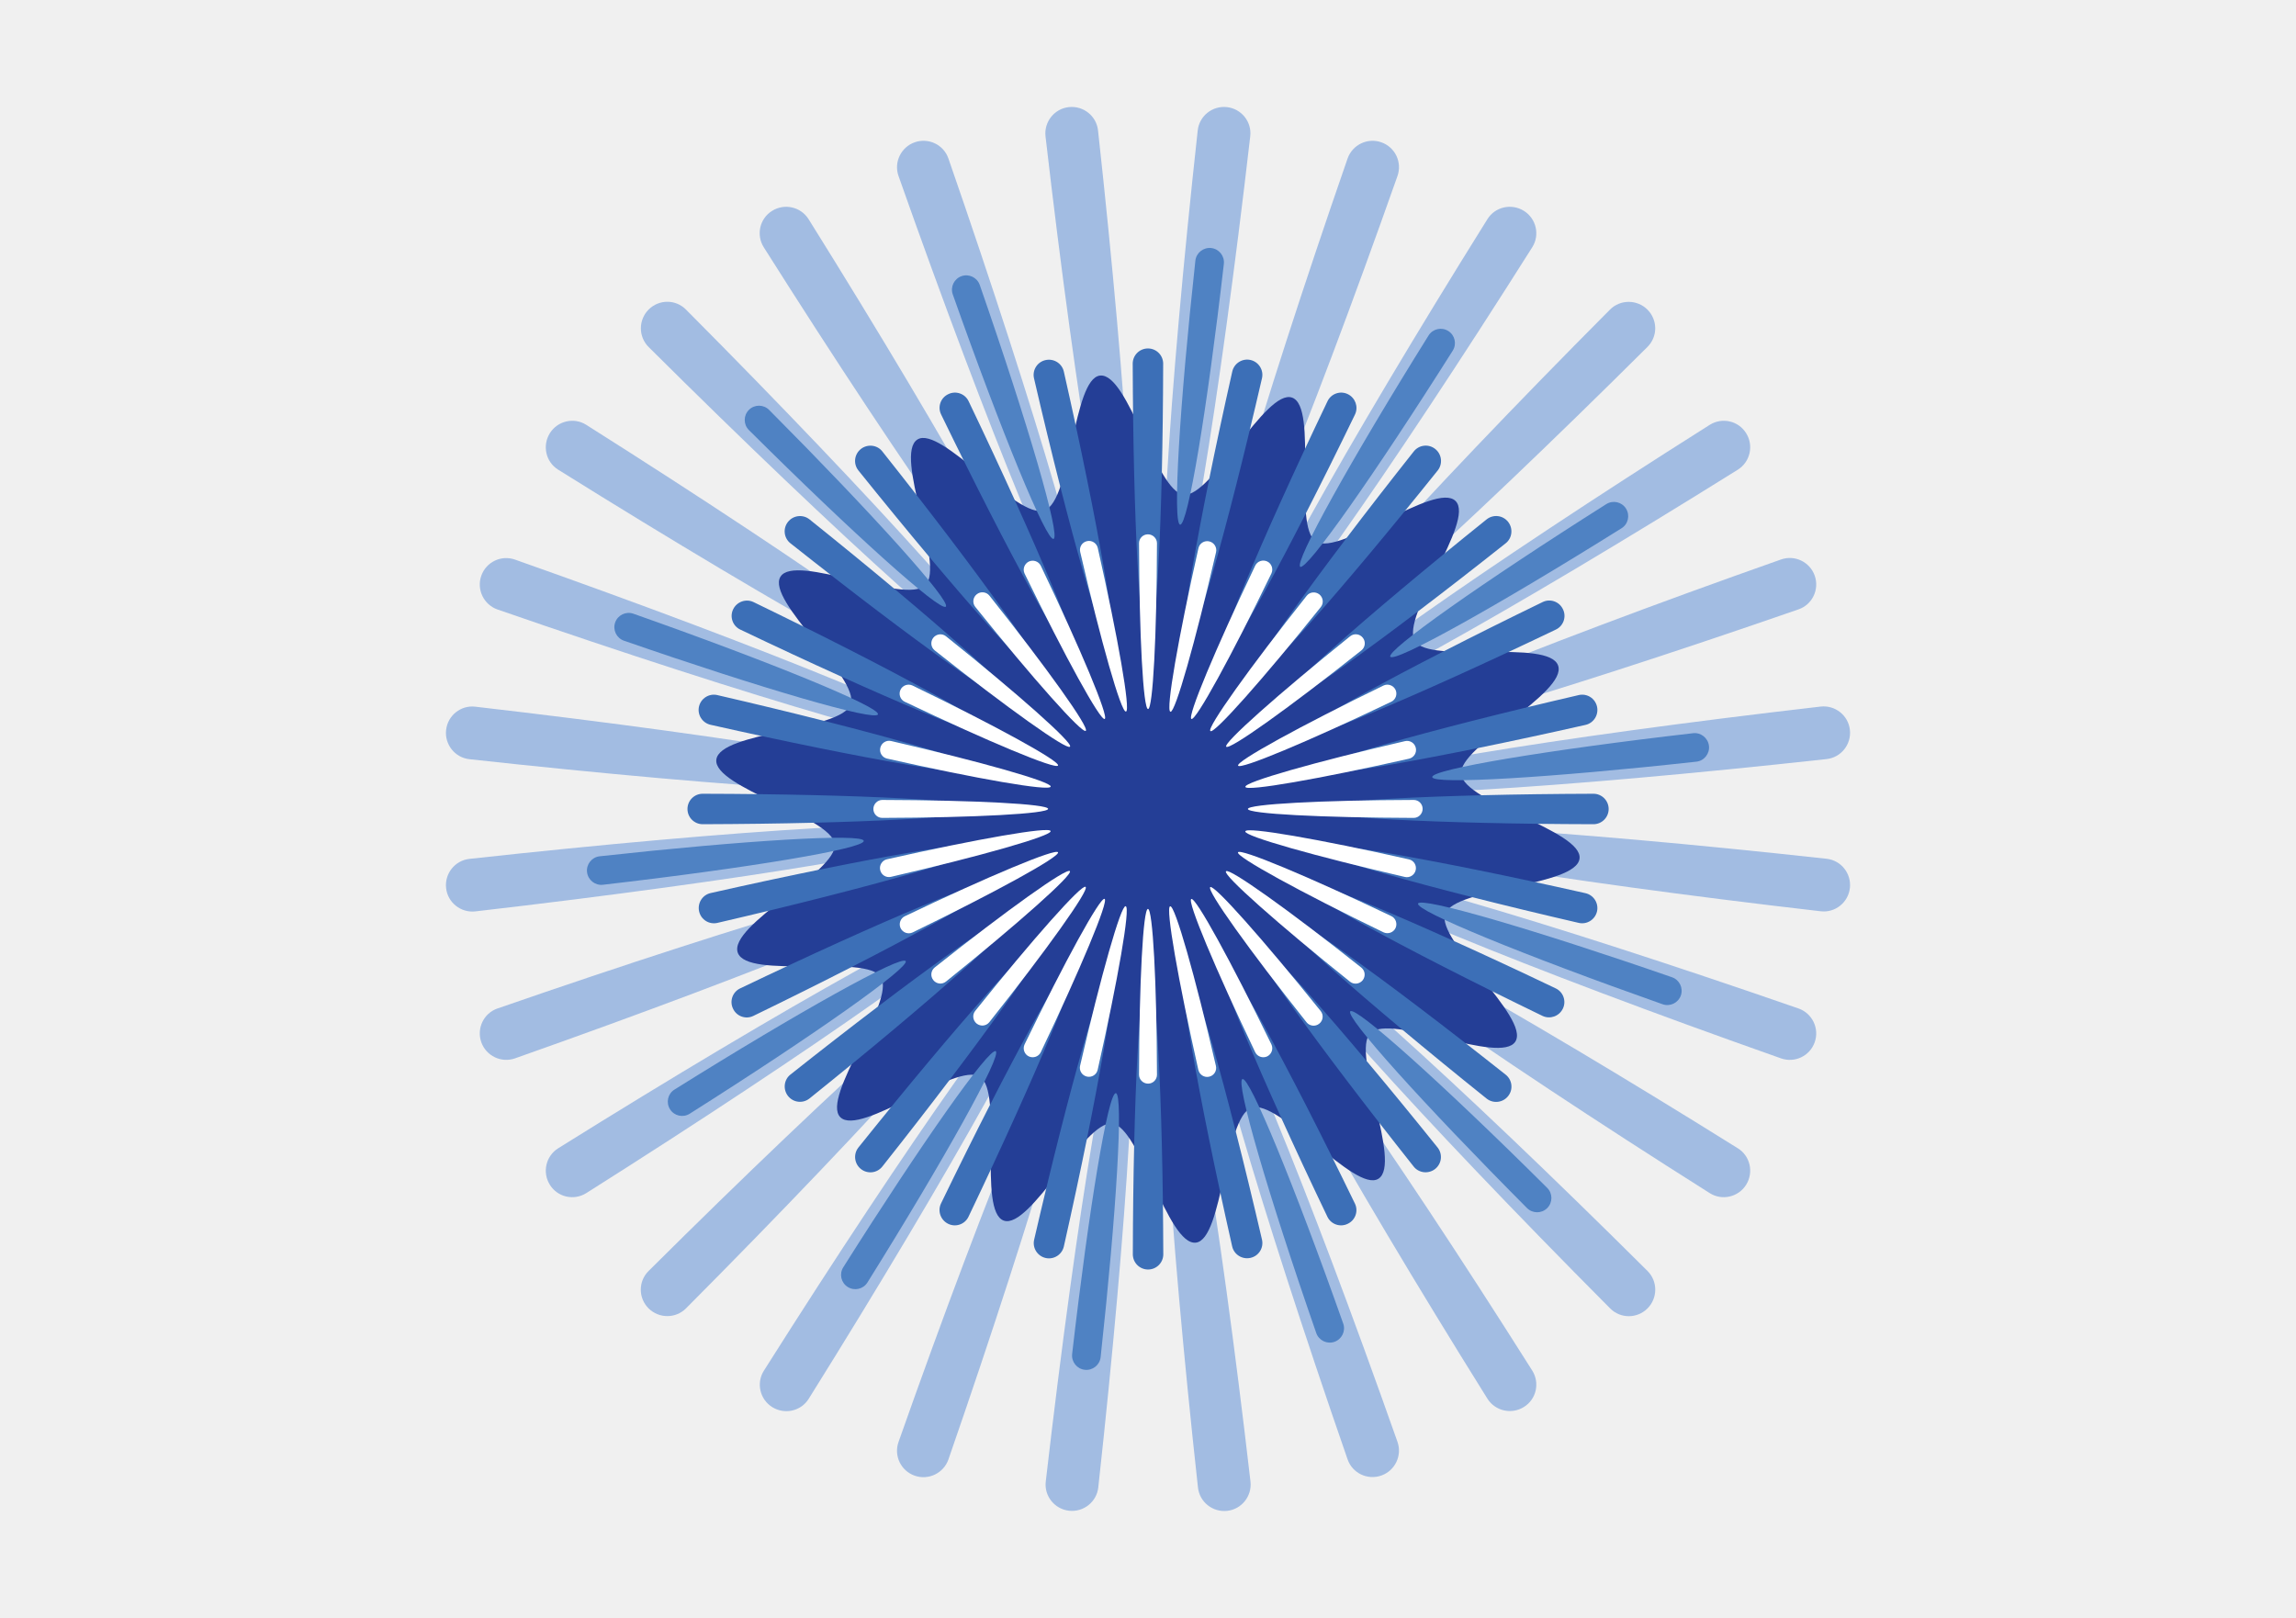
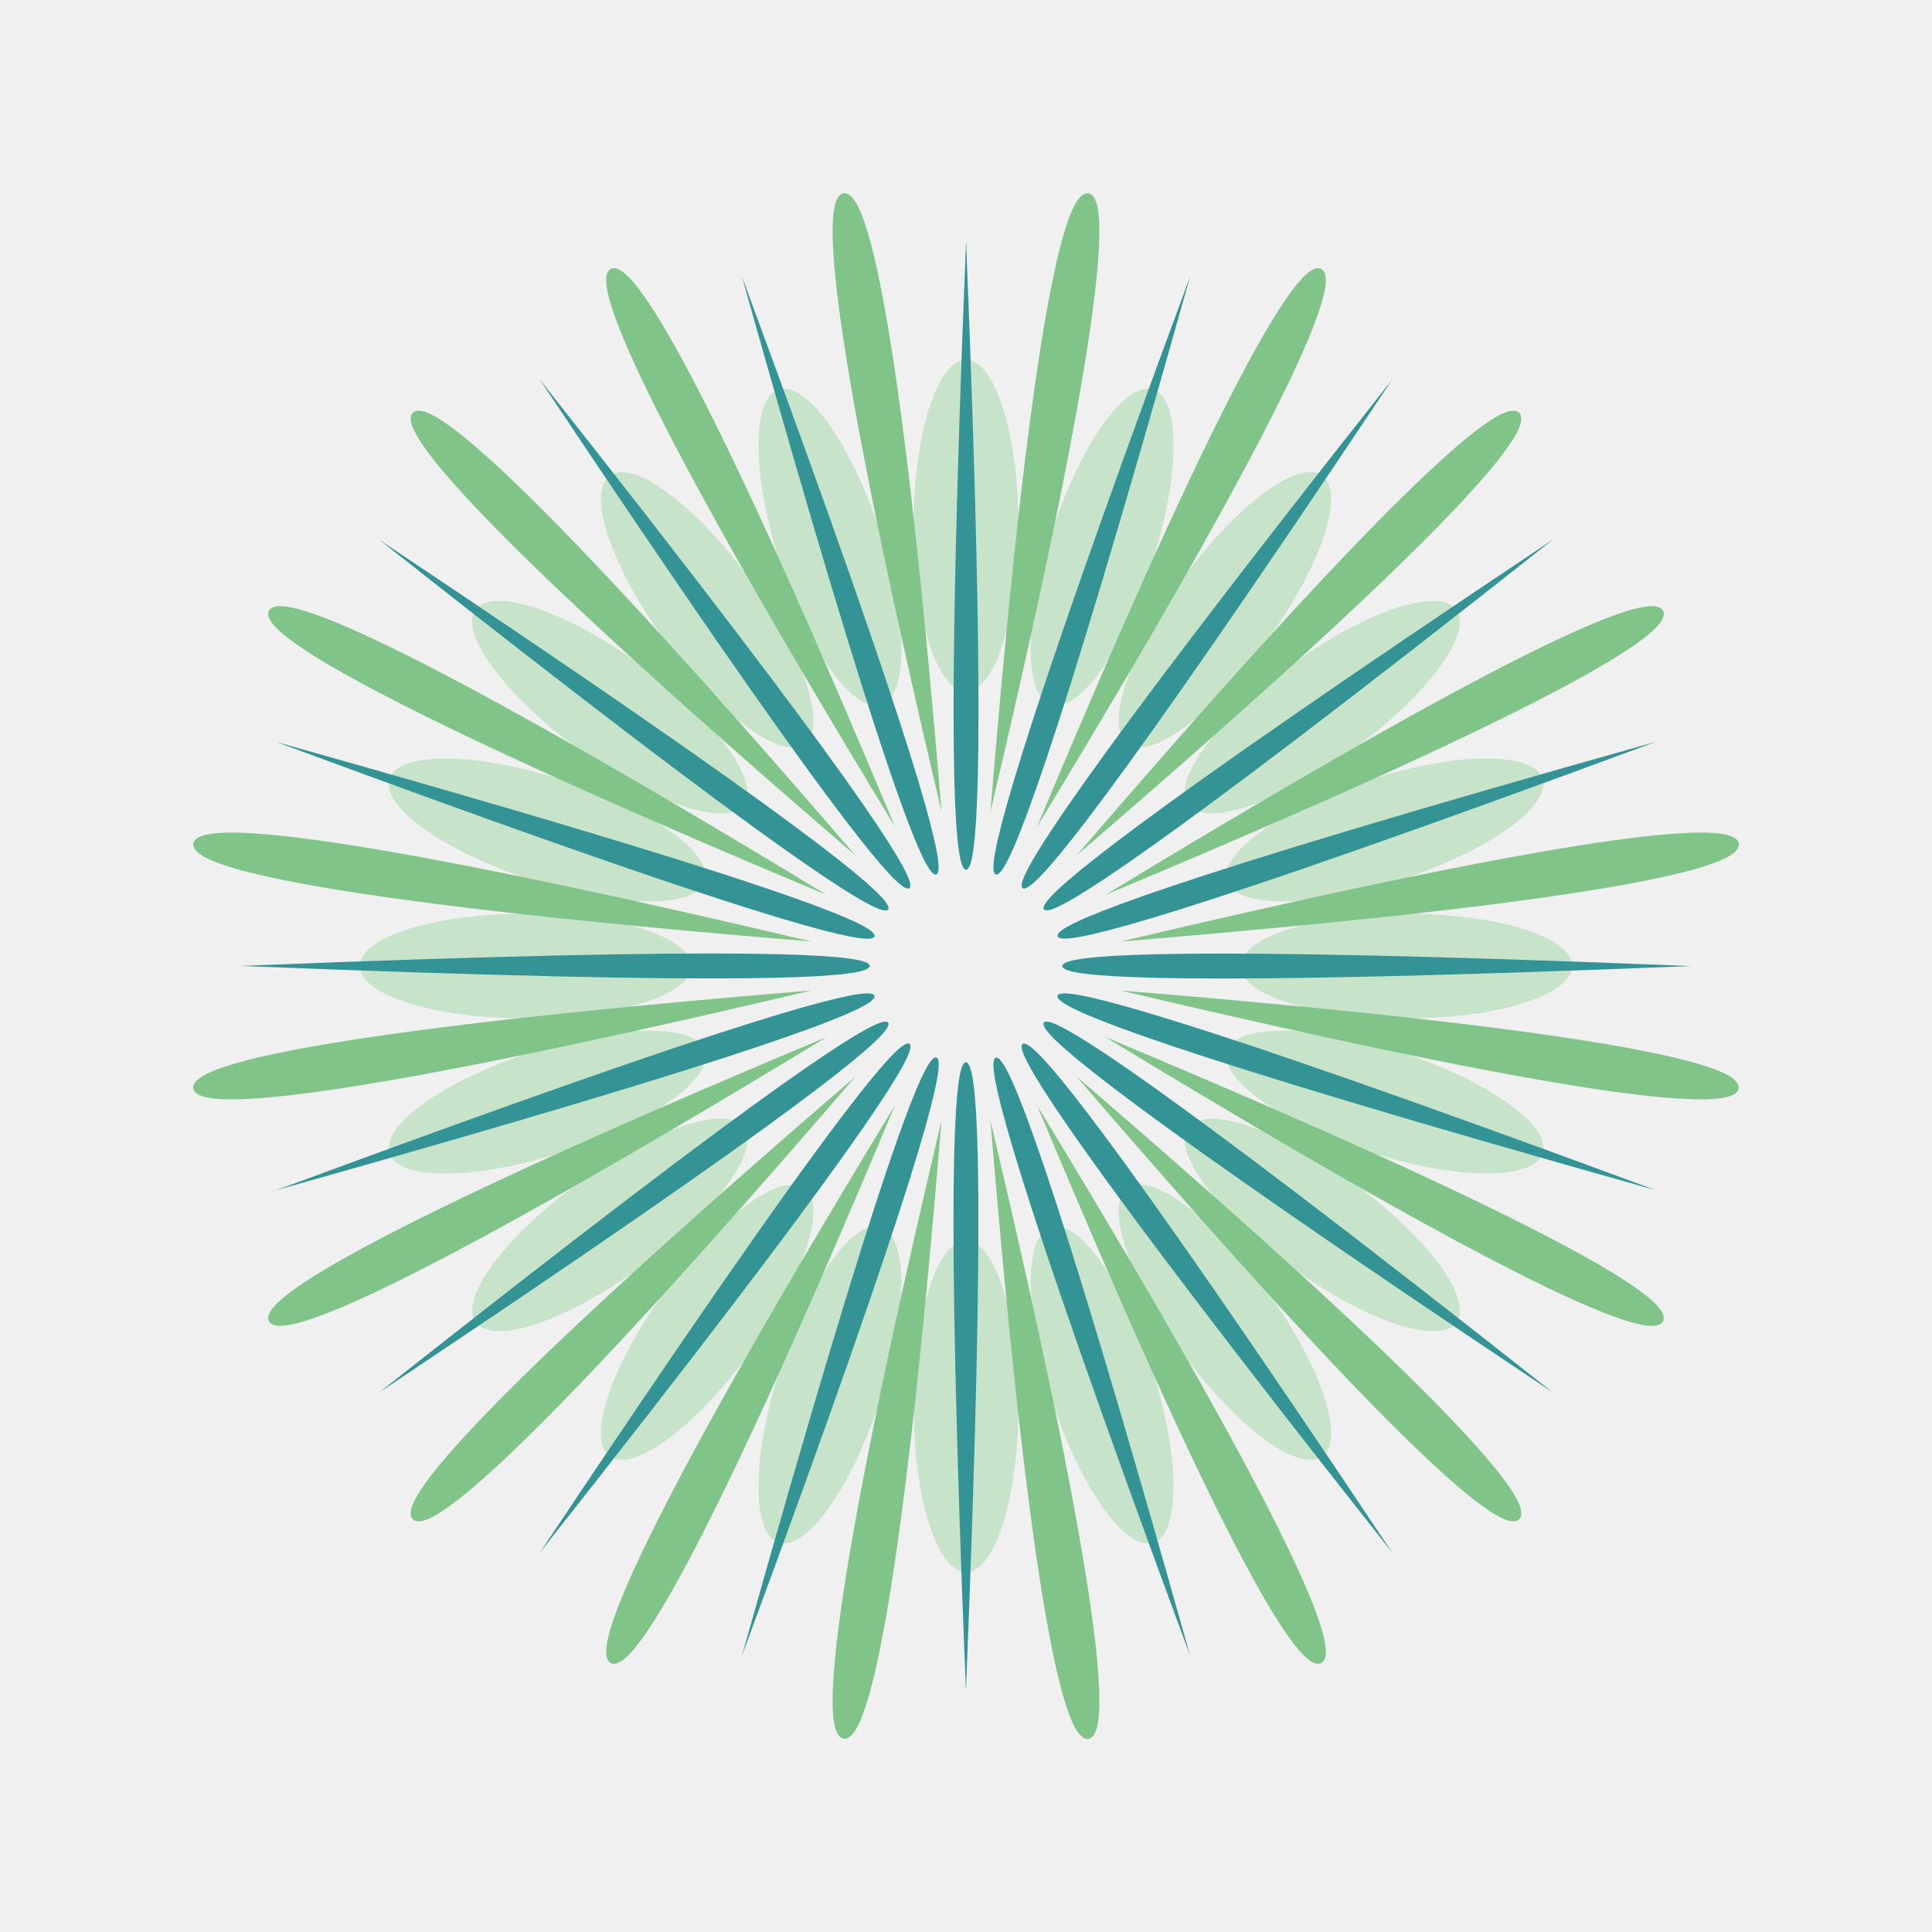
- <svg xmlns="http://www.w3.org/2000/svg" id="_图层_1" data-name="图层_1" viewBox="0 0 185.39 130.66">
+ <svg xmlns="http://www.w3.org/2000/svg" id="_图层_1" data-name="图层_1" viewBox="0 0 141.73 141.73">
  <defs>
    <style>
      .cls-1 {
-         fill: #a2bce2;
+         fill: #c7e3c9;
      }

      .cls-2 {
-         fill: #fff;
+         fill: #349394;
      }

      .cls-3 {
-         fill: #3c6fb7;
-       }
- 
-       .cls-4 {
-         fill: #4f82c3;
-       }
- 
-       .cls-5 {
-         fill: #243e96;
+         fill: #80c489;
      }
    </style>
  </defs>
  <g>
-     <path class="cls-1" d="M103.63,76.26c.81-.81,13.83,10.89,29.4,26.38.83.83.83,2.18,0,3.02h0c-.84.84-2.19.84-3.02,0-15.5-15.58-27.19-28.6-26.38-29.41Z" />
-     <path class="cls-1" d="M100.92,78.41c.97-.61,11.06,13.69,22.8,32.27.63,1,.33,2.32-.67,2.94h0c-1,.63-2.32.33-2.95-.67-11.64-18.64-20.15-33.93-19.18-34.54Z" />
-     <path class="cls-1" d="M97.8,79.91c1.08-.38,7.73,15.81,15.04,36.53.39,1.11-.2,2.33-1.31,2.72h0c-1.12.39-2.34-.2-2.72-1.31-7.2-20.76-12.09-37.56-11.01-37.94Z" />
-     <path class="cls-1" d="M94.43,80.69c1.14-.13,4.02,17.13,6.54,38.96.13,1.17-.71,2.23-1.88,2.36h0c-1.17.13-2.23-.71-2.36-1.88-2.4-21.84-3.43-39.31-2.29-39.44Z" />
-     <path class="cls-1" d="M90.97,80.68c1.14.13.11,17.6-2.29,39.44-.13,1.17-1.19,2.01-2.36,1.88h0c-1.17-.13-2.02-1.19-1.88-2.36,2.52-21.83,5.4-39.09,6.54-38.96Z" />
-     <path class="cls-1" d="M87.59,79.92c1.08.38-3.81,17.18-11.01,37.94-.39,1.11-1.61,1.7-2.72,1.31h0c-1.12-.39-1.7-1.61-1.31-2.72,7.31-20.72,13.97-36.91,15.05-36.53Z" />
-     <path class="cls-1" d="M84.48,78.42c.97.61-7.54,15.9-19.18,34.54-.62,1-1.94,1.3-2.95.67h0c-1-.63-1.3-1.95-.67-2.94,11.74-18.58,21.83-32.87,22.8-32.26Z" />
-     <path class="cls-1" d="M81.77,76.26c.81.81-10.89,13.83-26.38,29.4-.83.83-2.18.83-3.02,0h0c-.84-.84-.84-2.19,0-3.02,15.58-15.5,28.6-27.19,29.41-26.38Z" />
-     <path class="cls-1" d="M79.61,73.55c.61.97-13.69,11.06-32.27,22.8-1,.63-2.32.33-2.94-.67h0c-.63-1-.33-2.32.67-2.95,18.64-11.64,33.93-20.15,34.54-19.18Z" />
-     <path class="cls-1" d="M78.11,70.43c.38,1.08-15.81,7.73-36.53,15.04-1.11.39-2.33-.2-2.72-1.31h0c-.39-1.12.2-2.34,1.31-2.72,20.76-7.2,37.56-12.09,37.94-11.01Z" />
-     <path class="cls-1" d="M77.34,67.06c.13,1.14-17.13,4.02-38.96,6.54-1.17.13-2.23-.71-2.36-1.88h0c-.13-1.17.71-2.23,1.88-2.36,21.84-2.4,39.31-3.43,39.44-2.29Z" />
-     <path class="cls-1" d="M77.34,63.6c-.13,1.14-17.6.11-39.44-2.29-1.17-.13-2.01-1.19-1.88-2.36h0c.13-1.17,1.19-2.02,2.36-1.88,21.83,2.52,39.09,5.4,38.96,6.54Z" />
-     <path class="cls-1" d="M78.11,60.23c-.38,1.08-17.18-3.81-37.94-11.01-1.11-.39-1.7-1.61-1.31-2.72h0c.39-1.12,1.61-1.7,2.72-1.31,20.72,7.31,36.91,13.97,36.53,15.05Z" />
-     <path class="cls-1" d="M79.61,57.11c-.61.97-15.9-7.54-34.54-19.18-1-.62-1.3-1.94-.67-2.95h0c.63-1,1.95-1.3,2.94-.67,18.58,11.74,32.87,21.83,32.26,22.8Z" />
-     <path class="cls-1" d="M81.77,54.4c-.81.81-13.83-10.89-29.4-26.38-.83-.83-.83-2.18,0-3.02h0c.84-.84,2.19-.84,3.02,0,15.5,15.58,27.19,28.6,26.38,29.41Z" />
-     <path class="cls-1" d="M84.47,52.24c-.97.61-11.06-13.69-22.8-32.27-.63-1-.33-2.32.67-2.94h0c1-.63,2.32-.33,2.95.67,11.64,18.64,20.15,33.93,19.18,34.54Z" />
-     <path class="cls-1" d="M87.59,50.74c-1.08.38-7.73-15.81-15.04-36.53-.39-1.11.2-2.33,1.31-2.72h0c1.12-.39,2.34.2,2.72,1.31,7.2,20.76,12.09,37.56,11.01,37.94Z" />
-     <path class="cls-1" d="M90.96,49.97c-1.14.13-4.02-17.13-6.54-38.96-.13-1.17.71-2.23,1.88-2.36h0c1.17-.13,2.23.71,2.36,1.88,2.4,21.84,3.43,39.31,2.29,39.44Z" />
-     <path class="cls-1" d="M94.42,49.97c-1.14-.13-.11-17.6,2.29-39.44.13-1.17,1.19-2.01,2.36-1.88h0c1.17.13,2.02,1.19,1.88,2.36-2.52,21.83-5.4,39.09-6.54,38.96Z" />
-     <path class="cls-1" d="M97.8,50.74c-1.08-.38,3.81-17.18,11.01-37.94.39-1.11,1.61-1.7,2.72-1.31h0c1.12.39,1.7,1.61,1.31,2.72-7.31,20.72-13.97,36.91-15.05,36.53Z" />
-     <path class="cls-1" d="M100.92,52.24c-.97-.61,7.54-15.9,19.18-34.54.62-1,1.94-1.3,2.95-.67h0c1,.63,1.3,1.95.67,2.94-11.74,18.58-21.83,32.87-22.8,32.26Z" />
-     <path class="cls-1" d="M103.62,54.4c-.81-.81,10.89-13.83,26.38-29.4.83-.83,2.18-.83,3.02,0h0c.84.84.84,2.19,0,3.02-15.58,15.5-28.6,27.19-29.41,26.38Z" />
-     <path class="cls-1" d="M105.78,57.11c-.61-.97,13.69-11.06,32.27-22.8,1-.63,2.32-.33,2.94.67h0c.63,1,.33,2.32-.67,2.95-18.64,11.64-33.93,20.15-34.54,19.18Z" />
-     <path class="cls-1" d="M107.28,60.22c-.38-1.08,15.81-7.73,36.53-15.04,1.11-.39,2.33.2,2.72,1.31h0c.39,1.12-.2,2.34-1.31,2.72-20.76,7.2-37.56,12.09-37.94,11.01Z" />
-     <path class="cls-1" d="M108.05,63.6c-.13-1.14,17.13-4.02,38.96-6.54,1.17-.13,2.23.71,2.36,1.88h0c.13,1.17-.71,2.23-1.88,2.36-21.84,2.4-39.31,3.43-39.44,2.29Z" />
-     <path class="cls-1" d="M108.05,67.06c.13-1.14,17.6-.11,39.44,2.29,1.17.13,2.01,1.19,1.88,2.36h0c-.13,1.17-1.19,2.02-2.36,1.88-21.83-2.52-39.09-5.4-38.96-6.54Z" />
-     <path class="cls-1" d="M107.28,70.43c.38-1.08,17.18,3.81,37.94,11.01,1.11.39,1.7,1.61,1.31,2.72h0c-.39,1.12-1.61,1.7-2.72,1.31-20.72-7.31-36.91-13.97-36.53-15.05Z" />
-     <path class="cls-1" d="M105.78,73.55c.61-.97,15.9,7.54,34.54,19.18,1,.62,1.3,1.94.67,2.95h0c-.63,1-1.95,1.3-2.94.67-18.58-11.74-32.87-21.83-32.26-22.8Z" />
-   </g>
-   <path class="cls-5" d="M125.81,53.75c.76,2.2-8.08,6.55-7.83,8.76.25,2.29,9.82,4.58,9.56,6.82-.26,2.27-10.1,2.34-10.85,4.47s6.87,8.39,5.67,10.31c-1.2,1.92-10.09-2.3-11.71-.68-1.59,1.59,2.59,10.54.65,11.76-1.88,1.18-8.06-6.5-10.25-5.73s-2.28,10.64-4.49,10.89c-2.28.26-4.53-9.37-6.76-9.62s-6.63,8.59-8.75,7.84c-2.14-.76-.01-10.41-1.93-11.62-1.91-1.21-9.66,4.88-11.27,3.27-1.58-1.59,4.49-9.35,3.28-11.31-1.18-1.89-10.8.21-11.56-1.98-.76-2.2,8.08-6.55,7.83-8.76s-9.82-4.58-9.56-6.82c.26-2.27,10.1-2.34,10.85-4.47.75-2.15-6.87-8.39-5.67-10.31s10.09,2.3,11.71.68c1.59-1.59-2.59-10.54-.65-11.76,1.88-1.18,8.06,6.5,10.25,5.73s2.28-10.64,4.49-10.89c2.28-.26,4.53,9.37,6.76,9.62s6.63-8.59,8.75-7.84c2.14.76.01,10.41,1.93,11.62,1.91,1.21,9.66-4.88,11.27-3.27s-4.49,9.35-3.28,11.31c1.18,1.89,10.8-.21,11.56,1.98Z" />
-   <g>
-     <path class="cls-4" d="M109.03,81.67c.44-.44,7.48,5.88,15.9,14.26.45.45.45,1.18,0,1.63h0c-.45.45-1.18.45-1.63,0-8.38-8.42-14.71-15.45-14.27-15.89Z" />
-     <path class="cls-4" d="M100.32,87.14c.58-.2,4.18,8.55,8.14,19.75.21.6-.11,1.26-.71,1.47h0c-.6.21-1.26-.11-1.47-.71-3.9-11.22-6.54-20.3-5.96-20.51Z" />
-     <path class="cls-4" d="M90.1,88.28c.62.07.06,9.51-1.23,21.32-.07.63-.64,1.09-1.28,1.02h0c-.63-.07-1.09-.64-1.02-1.28,1.36-11.8,2.91-21.13,3.53-21.06Z" />
-     <path class="cls-4" d="M80.4,84.89c.52.33-4.07,8.6-10.36,18.68-.34.54-1.05.7-1.59.36h0c-.54-.34-.7-1.05-.36-1.59,6.34-10.04,11.79-17.78,12.32-17.45Z" />
-     <path class="cls-4" d="M73.13,77.61c.33.52-7.4,5.98-17.44,12.33-.54.34-1.25.18-1.59-.36h0c-.34-.54-.18-1.26.36-1.59,10.07-6.3,18.34-10.9,18.67-10.37Z" />
-     <path class="cls-4" d="M69.74,67.91c.07.62-9.26,2.18-21.06,3.54-.63.07-1.2-.38-1.28-1.02h0c-.07-.63.38-1.21,1.02-1.28,11.81-1.3,21.25-1.86,21.32-1.25Z" />
-     <path class="cls-4" d="M70.89,57.69c-.2.58-9.29-2.06-20.51-5.95-.6-.21-.92-.87-.71-1.47h0c.21-.6.87-.92,1.47-.71,11.2,3.95,19.95,7.54,19.75,8.13Z" />
-     <path class="cls-4" d="M76.37,48.99c-.44.44-7.48-5.88-15.9-14.26-.45-.45-.45-1.18,0-1.63h0c.45-.45,1.18-.45,1.63,0,8.38,8.42,14.71,15.45,14.27,15.89Z" />
-     <path class="cls-4" d="M85.07,43.52c-.58.2-4.18-8.55-8.14-19.75-.21-.6.11-1.26.71-1.47h0c.6-.21,1.26.11,1.47.71,3.9,11.22,6.54,20.3,5.96,20.51Z" />
-     <path class="cls-4" d="M95.29,42.37c-.62-.07-.06-9.51,1.23-21.32.07-.63.64-1.09,1.28-1.02h0c.63.07,1.09.64,1.02,1.28-1.36,11.8-2.91,21.13-3.53,21.06Z" />
-     <path class="cls-4" d="M104.99,45.77c-.52-.33,4.07-8.6,10.36-18.68.34-.54,1.05-.7,1.59-.36h0c.54.34.7,1.05.36,1.59-6.34,10.04-11.79,17.78-12.32,17.45Z" />
-     <path class="cls-4" d="M112.26,53.04c-.33-.52,7.4-5.98,17.44-12.33.54-.34,1.25-.18,1.59.36h0c.34.54.18,1.26-.36,1.59-10.07,6.3-18.34,10.9-18.67,10.37Z" />
-     <path class="cls-4" d="M115.65,62.75c-.07-.62,9.26-2.18,21.06-3.54.63-.07,1.2.38,1.28,1.02h0c.07.63-.38,1.21-1.02,1.28-11.81,1.3-21.25,1.86-21.32,1.25Z" />
-     <path class="cls-4" d="M114.5,72.97c.2-.58,9.29,2.06,20.51,5.95.6.21.92.87.71,1.47h0c-.21.6-.87.92-1.47.71-11.2-3.95-19.95-7.54-19.75-8.13Z" />
+     <g id="_x3C_径向重复_x3E_">
+       <ellipse class="cls-1" cx="70.87" cy="38.56" rx="3.84" ry="12.16" />
+     </g>
+     <g id="_x3C_径向重复_x3E_-2" data-name="_x3C_径向重复_x3E_">
+       <ellipse class="cls-1" cx="80.85" cy="40.14" rx="12.16" ry="3.84" transform="translate(17.69 104.63) rotate(-72)" />
+     </g>
+     <g id="_x3C_径向重复_x3E_-3" data-name="_x3C_径向重复_x3E_">
+       <ellipse class="cls-1" cx="89.86" cy="44.73" rx="12.16" ry="3.84" transform="translate(.85 91.13) rotate(-54)" />
+     </g>
+     <g id="_x3C_径向重复_x3E_-4" data-name="_x3C_径向重复_x3E_">
+       <ellipse class="cls-1" cx="97" cy="51.88" rx="12.16" ry="3.84" transform="translate(-11.97 66.92) rotate(-36)" />
+     </g>
+     <g id="_x3C_径向重复_x3E_-5" data-name="_x3C_径向重复_x3E_">
+       <ellipse class="cls-1" cx="101.59" cy="60.88" rx="12.16" ry="3.84" transform="translate(-13.84 34.37) rotate(-18)" />
+     </g>
+     <g id="_x3C_径向重复_x3E_-6" data-name="_x3C_径向重复_x3E_">
+       <ellipse class="cls-1" cx="103.17" cy="70.87" rx="12.16" ry="3.84" />
+     </g>
+     <g id="_x3C_径向重复_x3E_-7" data-name="_x3C_径向重复_x3E_">
+       <ellipse class="cls-1" cx="101.59" cy="80.85" rx="3.84" ry="12.16" transform="translate(-6.69 152.48) rotate(-72)" />
+     </g>
+     <g id="_x3C_径向重复_x3E_-8" data-name="_x3C_径向重复_x3E_">
+       <ellipse class="cls-1" cx="97" cy="89.86" rx="3.84" ry="12.16" transform="translate(-32.71 115.52) rotate(-54)" />
+     </g>
+     <g id="_x3C_径向重复_x3E_-9" data-name="_x3C_径向重复_x3E_">
+       <ellipse class="cls-1" cx="89.86" cy="97" rx="3.84" ry="12.16" transform="translate(-39.86 71.34) rotate(-36)" />
+     </g>
+     <g id="_x3C_径向重复_x3E_-10" data-name="_x3C_径向重复_x3E_">
+       <ellipse class="cls-1" cx="80.85" cy="101.59" rx="3.84" ry="12.16" transform="translate(-27.44 29.96) rotate(-18)" />
+     </g>
+     <g id="_x3C_径向重复_x3E_-11" data-name="_x3C_径向重复_x3E_">
+       <ellipse class="cls-1" cx="70.87" cy="103.17" rx="3.84" ry="12.16" />
+     </g>
+     <g id="_x3C_径向重复_x3E_-12" data-name="_x3C_径向重复_x3E_">
+       <ellipse class="cls-1" cx="60.88" cy="101.59" rx="12.16" ry="3.84" transform="translate(-54.55 128.1) rotate(-72)" />
+     </g>
+     <g id="_x3C_径向重复_x3E_-13" data-name="_x3C_径向重复_x3E_">
+       <ellipse class="cls-1" cx="51.88" cy="97" rx="12.16" ry="3.84" transform="translate(-57.09 81.95) rotate(-54)" />
+     </g>
+     <g id="_x3C_径向重复_x3E_-14" data-name="_x3C_径向重复_x3E_">
+       <ellipse class="cls-1" cx="44.73" cy="89.86" rx="12.16" ry="3.84" transform="translate(-44.27 43.45) rotate(-36)" />
+     </g>
+     <g id="_x3C_径向重复_x3E_-15" data-name="_x3C_径向重复_x3E_">
+       <ellipse class="cls-1" cx="40.14" cy="80.85" rx="12.16" ry="3.84" transform="translate(-23.02 16.36) rotate(-18)" />
+     </g>
+     <g id="_x3C_径向重复_x3E_-16" data-name="_x3C_径向重复_x3E_">
+       <ellipse class="cls-1" cx="38.56" cy="70.87" rx="12.16" ry="3.84" />
+     </g>
+     <g id="_x3C_径向重复_x3E_-17" data-name="_x3C_径向重复_x3E_">
+       <ellipse class="cls-1" cx="40.14" cy="60.88" rx="3.84" ry="12.16" transform="translate(-30.17 80.25) rotate(-72)" />
+     </g>
+     <g id="_x3C_径向重复_x3E_-18" data-name="_x3C_径向重复_x3E_">
+       <ellipse class="cls-1" cx="44.73" cy="51.88" rx="3.84" ry="12.16" transform="translate(-23.53 57.57) rotate(-54)" />
+     </g>
+     <g id="_x3C_径向重复_x3E_-19" data-name="_x3C_径向重复_x3E_">
+       <ellipse class="cls-1" cx="51.88" cy="44.73" rx="3.84" ry="12.16" transform="translate(-16.38 39.04) rotate(-36)" />
+     </g>
+     <g id="_x3C_径向重复_x3E_-20" data-name="_x3C_径向重复_x3E_">
+       <ellipse class="cls-1" cx="60.88" cy="40.14" rx="3.84" ry="12.16" transform="translate(-9.42 20.78) rotate(-18)" />
+     </g>
  </g>
  <g>
-     <path class="cls-3" d="M92.69,78.55c.66,0,1.2,10.07,1.24,22.74,0,.68-.55,1.23-1.23,1.23h0c-.68,0-1.23-.55-1.23-1.23.03-12.67.56-22.74,1.22-22.74Z" />
-     <path class="cls-3" d="M89.75,78.22c.64.15-1.07,10.09-3.85,22.44-.15.66-.81,1.08-1.47.93h0c-.66-.15-1.08-.81-.93-1.47,2.85-12.34,5.61-22.04,6.25-21.89Z" />
-     <path class="cls-3" d="M86.95,77.24c.59.29-3.29,9.6-8.75,21.02-.29.61-1.03.87-1.64.57h0c-.61-.3-.87-1.03-.58-1.64,5.52-11.4,10.37-20.24,10.97-19.95Z" />
-     <path class="cls-3" d="M84.45,75.66c.52.41-5.34,8.62-13.21,18.55-.42.53-1.2.62-1.73.19h0c-.53-.42-.62-1.2-.2-1.73,7.92-9.88,14.62-17.43,15.13-17.01Z" />
-     <path class="cls-3" d="M82.36,73.56c.41.52-7.13,7.22-17,15.15-.53.42-1.3.34-1.73-.2h0c-.42-.53-.34-1.31.19-1.73,9.92-7.87,18.13-13.74,18.54-13.22Z" />
-     <path class="cls-3" d="M80.78,71.06c.29.59-8.55,5.45-19.95,10.98-.61.3-1.35.04-1.64-.58h0c-.3-.61-.04-1.35.57-1.64,11.42-5.47,20.73-9.36,21.02-8.76Z" />
-     <path class="cls-3" d="M79.81,68.26c.15.64-9.55,3.41-21.89,6.27-.66.15-1.32-.26-1.47-.93h0c-.15-.66.26-1.33.93-1.48,12.35-2.79,22.29-4.51,22.44-3.87Z" />
-     <path class="cls-3" d="M79.48,65.32c0,.66-10.07,1.2-22.74,1.24-.68,0-1.23-.55-1.23-1.23h0c0-.68.55-1.23,1.23-1.23,12.67.03,22.74.56,22.74,1.22Z" />
-     <path class="cls-3" d="M79.81,62.38c-.15.64-10.09-1.07-22.44-3.85-.66-.15-1.08-.81-.93-1.47h0c.15-.66.81-1.08,1.47-.93,12.34,2.85,22.04,5.61,21.89,6.25Z" />
-     <path class="cls-3" d="M80.79,59.59c-.29.59-9.6-3.29-21.02-8.75-.61-.29-.87-1.03-.57-1.64h0c.3-.61,1.03-.87,1.64-.58,11.4,5.52,20.24,10.37,19.95,10.97Z" />
-     <path class="cls-3" d="M82.37,57.08c-.41.52-8.62-5.34-18.55-13.21-.53-.42-.62-1.2-.19-1.73h0c.42-.53,1.2-.62,1.73-.2,9.88,7.92,17.43,14.62,17.01,15.13Z" />
-     <path class="cls-3" d="M84.46,54.99c-.52.41-7.22-7.13-15.15-17-.42-.53-.34-1.3.2-1.73h0c.53-.42,1.31-.34,1.73.19,7.87,9.92,13.74,18.13,13.22,18.54Z" />
-     <path class="cls-3" d="M86.97,53.42c-.59.29-5.45-8.55-10.98-19.95-.3-.61-.04-1.35.58-1.64h0c.61-.3,1.35-.04,1.64.57,5.47,11.42,9.36,20.73,8.76,21.02Z" />
-     <path class="cls-3" d="M89.76,52.44c-.64.15-3.41-9.55-6.27-21.89-.15-.66.26-1.32.93-1.47h0c.66-.15,1.33.26,1.48.93,2.79,12.35,4.51,22.29,3.87,22.44Z" />
-     <path class="cls-3" d="M92.7,52.11c-.66,0-1.2-10.07-1.24-22.74,0-.68.55-1.23,1.23-1.23h0c.68,0,1.23.55,1.23,1.23-.03,12.67-.56,22.74-1.22,22.74Z" />
-     <path class="cls-3" d="M95.65,52.44c-.64-.15,1.07-10.09,3.85-22.44.15-.66.81-1.08,1.47-.93h0c.66.15,1.08.81.93,1.47-2.85,12.34-5.61,22.04-6.25,21.89Z" />
-     <path class="cls-3" d="M98.44,53.42c-.59-.29,3.29-9.6,8.75-21.02.29-.61,1.03-.87,1.64-.57h0c.61.3.87,1.03.58,1.64-5.52,11.4-10.37,20.24-10.97,19.95Z" />
-     <path class="cls-3" d="M100.95,55c-.52-.41,5.34-8.62,13.21-18.55.42-.53,1.2-.62,1.73-.19h0c.53.42.62,1.2.2,1.73-7.92,9.88-14.62,17.43-15.13,17.01Z" />
-     <path class="cls-3" d="M103.04,57.09c-.41-.52,7.13-7.22,17-15.15.53-.42,1.3-.34,1.73.2h0c.42.53.34,1.31-.19,1.73-9.92,7.87-18.13,13.74-18.54,13.22Z" />
-     <path class="cls-3" d="M104.61,59.6c-.29-.59,8.55-5.45,19.95-10.98.61-.3,1.35-.04,1.64.58h0c.3.61.04,1.35-.57,1.64-11.42,5.47-20.73,9.36-21.02,8.76Z" />
-     <path class="cls-3" d="M105.59,62.4c-.15-.64,9.55-3.41,21.89-6.27.66-.15,1.32.26,1.47.93h0c.15.66-.26,1.33-.93,1.48-12.35,2.79-22.29,4.51-22.44,3.87Z" />
-     <path class="cls-3" d="M105.92,65.34c0-.66,10.07-1.2,22.74-1.24.68,0,1.23.55,1.23,1.23h0c0,.68-.55,1.23-1.23,1.23-12.67-.03-22.74-.56-22.74-1.22Z" />
-     <path class="cls-3" d="M105.58,68.28c.15-.64,10.09,1.07,22.44,3.85.66.15,1.08.81.93,1.47h0c-.15.66-.81,1.08-1.47.93-12.34-2.85-22.04-5.61-21.89-6.25Z" />
-     <path class="cls-3" d="M104.6,71.07c.29-.59,9.6,3.29,21.02,8.75.61.29.87,1.03.57,1.64h0c-.3.61-1.03.87-1.64.58-11.4-5.52-20.24-10.37-19.95-10.97Z" />
-     <path class="cls-3" d="M103.03,73.58c.41-.52,8.62,5.34,18.55,13.21.53.42.62,1.2.19,1.73h0c-.42.53-1.2.62-1.73.2-9.88-7.92-17.43-14.62-17.01-15.13Z" />
-     <path class="cls-3" d="M100.93,75.67c.52-.41,7.22,7.13,15.15,17,.42.53.34,1.3-.2,1.73h0c-.53.42-1.31.34-1.73-.19-7.87-9.92-13.74-18.13-13.22-18.54Z" />
-     <path class="cls-3" d="M98.42,77.24c.59-.29,5.45,8.55,10.98,19.95.3.61.04,1.35-.58,1.64h0c-.61.3-1.35.04-1.64-.57-5.47-11.42-9.36-20.73-8.76-21.02Z" />
-     <path class="cls-3" d="M95.63,78.22c.64-.15,3.41,9.55,6.27,21.89.15.66-.26,1.32-.93,1.47h0c-.66.15-1.33-.26-1.48-.93-2.79-12.35-4.51-22.29-3.87-22.44Z" />
+     <g id="_x3C_径向重复_x3E_-21" data-name="_x3C_径向重复_x3E_">
+       <path class="cls-2" d="M70.58,78.25c-.47,1.18-1.28,7.17.28,45.81,1.56-38.65.76-44.64.28-45.81-.17-.43-.39-.43-.56,0Z" />
+     </g>
+     <g id="_x3C_径向重复_x3E_-22" data-name="_x3C_径向重复_x3E_">
+       <path class="cls-2" d="M68.32,77.8c-.82.97-3.43,6.42-13.89,43.66,13.43-36.27,14.51-42.22,14.43-43.49-.03-.47-.24-.53-.54-.17Z" />
+     </g>
+     <g id="_x3C_径向重复_x3E_-23" data-name="_x3C_径向重复_x3E_">
+       <path class="cls-2" d="M66.3,76.67c-1.08.67-5.25,5.05-26.7,37.23,23.98-30.35,26.85-35.67,27.16-36.9.11-.45-.06-.58-.46-.33Z" />
+     </g>
+     <g id="_x3C_径向重复_x3E_-24" data-name="_x3C_径向重复_x3E_">
+       <path class="cls-2" d="M64.73,74.98c-1.23.31-6.55,3.18-36.9,27.16,32.18-21.45,36.56-25.62,37.23-26.7.25-.4.12-.57-.33-.46Z" />
+     </g>
+     <g id="_x3C_径向重复_x3E_-25" data-name="_x3C_径向重复_x3E_">
+       <path class="cls-2" d="M63.76,72.88c-1.27-.09-7.21,1-43.49,14.43,37.24-10.46,42.69-13.07,43.66-13.89.36-.3.29-.51-.17-.54Z" />
+     </g>
+     <g id="_x3C_径向重复_x3E_-26" data-name="_x3C_径向重复_x3E_">
+       <path class="cls-2" d="M63.48,70.58c-1.18-.47-7.17-1.28-45.81.28,38.65,1.56,44.64.76,45.81.28.43-.17.43-.39,0-.56Z" />
+     </g>
+     <g id="_x3C_径向重复_x3E_-27" data-name="_x3C_径向重复_x3E_">
+       <path class="cls-2" d="M63.93,68.32c-.97-.82-6.42-3.43-43.66-13.89,36.27,13.43,42.22,14.51,43.49,14.43.47-.03.53-.24.17-.54Z" />
+     </g>
+     <g id="_x3C_径向重复_x3E_-28" data-name="_x3C_径向重复_x3E_">
+       <path class="cls-2" d="M65.06,66.3c-.67-1.08-5.05-5.25-37.23-26.7,30.35,23.98,35.67,26.85,36.9,27.16.45.11.58-.06.33-.46Z" />
+     </g>
+     <g id="_x3C_径向重复_x3E_-29" data-name="_x3C_径向重复_x3E_">
+       <path class="cls-2" d="M66.75,64.73c-.31-1.23-3.18-6.55-27.16-36.9,21.45,32.18,25.62,36.56,26.7,37.23.4.25.57.12.46-.33Z" />
+     </g>
+     <g id="_x3C_径向重复_x3E_-30" data-name="_x3C_径向重复_x3E_">
+       <path class="cls-2" d="M68.85,63.76c.09-1.27-1-7.21-14.43-43.49,10.46,37.24,13.07,42.69,13.89,43.66.3.36.51.29.54-.17Z" />
+     </g>
+     <g id="_x3C_径向重复_x3E_-31" data-name="_x3C_径向重复_x3E_">
+       <path class="cls-2" d="M71.15,63.48c.47-1.18,1.28-7.17-.28-45.81-1.56,38.65-.76,44.64-.28,45.81.17.43.39.43.56,0Z" />
+     </g>
+     <g id="_x3C_径向重复_x3E_-32" data-name="_x3C_径向重复_x3E_">
+       <path class="cls-2" d="M73.42,63.93c.82-.97,3.43-6.42,13.89-43.66-13.43,36.27-14.51,42.22-14.43,43.49.03.47.24.53.54.17Z" />
+     </g>
+     <g id="_x3C_径向重复_x3E_-33" data-name="_x3C_径向重复_x3E_">
+       <path class="cls-2" d="M75.44,65.06c1.08-.67,5.25-5.05,26.7-37.23-23.98,30.35-26.85,35.67-27.16,36.9-.11.45.06.58.46.33Z" />
+     </g>
+     <g id="_x3C_径向重复_x3E_-34" data-name="_x3C_径向重复_x3E_">
+       <path class="cls-2" d="M77.01,66.75c1.23-.31,6.55-3.18,36.9-27.16-32.18,21.45-36.56,25.62-37.23,26.7-.25.4-.12.57.33.46Z" />
+     </g>
+     <g id="_x3C_径向重复_x3E_-35" data-name="_x3C_径向重复_x3E_">
+       <path class="cls-2" d="M77.98,68.85c1.27.09,7.21-1,43.49-14.43-37.24,10.46-42.69,13.07-43.66,13.89-.36.3-.29.51.17.54Z" />
+     </g>
+     <g id="_x3C_径向重复_x3E_-36" data-name="_x3C_径向重复_x3E_">
+       <path class="cls-2" d="M78.25,71.15c1.18.47,7.17,1.28,45.81-.28-38.65-1.56-44.64-.76-45.81-.28-.43.17-.43.39,0,.56Z" />
+     </g>
+     <g id="_x3C_径向重复_x3E_-37" data-name="_x3C_径向重复_x3E_">
+       <path class="cls-2" d="M77.8,73.42c.97.82,6.42,3.43,43.66,13.89-36.27-13.43-42.22-14.51-43.49-14.43-.47.03-.53.24-.17.54Z" />
+     </g>
+     <g id="_x3C_径向重复_x3E_-38" data-name="_x3C_径向重复_x3E_">
+       <path class="cls-2" d="M76.67,75.44c.67,1.08,5.05,5.25,37.23,26.7-30.35-23.98-35.67-26.85-36.9-27.16-.45-.11-.58.06-.33.46Z" />
+     </g>
+     <g id="_x3C_径向重复_x3E_-39" data-name="_x3C_径向重复_x3E_">
+       <path class="cls-2" d="M74.98,77.01c.31,1.23,3.18,6.55,27.16,36.9-21.45-32.18-25.62-36.56-26.7-37.23-.4-.25-.57-.12-.46.33Z" />
+     </g>
+     <g id="_x3C_径向重复_x3E_-40" data-name="_x3C_径向重复_x3E_">
+       <path class="cls-2" d="M72.88,77.98c-.09,1.27,1,7.21,14.43,43.49-10.46-37.24-13.07-42.69-13.89-43.66-.3-.36-.51-.29-.54.17Z" />
+     </g>
  </g>
  <g>
-     <g id="_x3C_径向重复_x3E_">
-       <path class="cls-2" d="M92.69,73.4c.39,0,.71,5.93.73,13.39,0,.4-.32.72-.72.72h0c-.4,0-.73-.33-.73-.72.02-7.46.33-13.39.72-13.39Z" />
-     </g>
-     <g id="_x3C_径向重复_x3E_-2" data-name="_x3C_径向重复_x3E_">
-       <path class="cls-2" d="M90.9,73.19c.38.09-.63,5.94-2.27,13.21-.09.39-.48.63-.87.54h0c-.39-.09-.64-.48-.55-.87,1.68-7.27,3.3-12.98,3.68-12.89Z" />
-     </g>
-     <g id="_x3C_径向重复_x3E_-3" data-name="_x3C_径向重复_x3E_">
-       <path class="cls-2" d="M89.19,72.59c.35.17-1.94,5.65-5.15,12.38-.17.36-.61.51-.97.34h0c-.36-.17-.51-.61-.34-.97,3.25-6.71,6.11-11.92,6.46-11.75Z" />
-     </g>
-     <g id="_x3C_径向重复_x3E_-4" data-name="_x3C_径向重复_x3E_">
-       <path class="cls-2" d="M87.66,71.63c.3.24-3.14,5.08-7.78,10.92-.25.31-.7.36-1.02.11h0c-.31-.25-.37-.71-.12-1.02,4.66-5.82,8.61-10.26,8.91-10.02Z" />
-     </g>
-     <g id="_x3C_径向重复_x3E_-5" data-name="_x3C_径向重复_x3E_">
-       <path class="cls-2" d="M86.39,70.35c.24.3-4.2,4.25-10.01,8.92-.31.25-.77.2-1.02-.12h0c-.25-.31-.2-.77.11-1.02,5.84-4.64,10.67-8.09,10.92-7.78Z" />
-     </g>
-     <g id="_x3C_径向重复_x3E_-6" data-name="_x3C_径向重复_x3E_">
-       <path class="cls-2" d="M85.43,68.83c.17.35-5.04,3.21-11.74,6.47-.36.17-.79.02-.97-.34h0c-.17-.36-.02-.8.34-.97,6.73-3.22,12.21-5.51,12.37-5.16Z" />
-     </g>
-     <g id="_x3C_径向重复_x3E_-7" data-name="_x3C_径向重复_x3E_">
-       <path class="cls-2" d="M84.83,67.12c.09.38-5.62,2.01-12.89,3.69-.39.09-.78-.15-.87-.55h0c-.09-.39.16-.78.55-.87,7.27-1.64,13.13-2.66,13.21-2.28Z" />
-     </g>
-     <g id="_x3C_径向重复_x3E_-8" data-name="_x3C_径向重复_x3E_">
-       <path class="cls-2" d="M84.63,65.32c0,.39-5.93.71-13.39.73-.4,0-.72-.32-.72-.72h0c0-.4.33-.73.72-.73,7.46.02,13.39.33,13.39.72Z" />
-     </g>
-     <g id="_x3C_径向重复_x3E_-9" data-name="_x3C_径向重复_x3E_">
-       <path class="cls-2" d="M84.83,63.53c-.09.38-5.94-.63-13.21-2.27-.39-.09-.63-.48-.54-.87h0c.09-.39.48-.64.87-.55,7.27,1.68,12.98,3.3,12.89,3.68Z" />
-     </g>
-     <g id="_x3C_径向重复_x3E_-10" data-name="_x3C_径向重复_x3E_">
-       <path class="cls-2" d="M85.43,61.82c-.17.35-5.65-1.94-12.38-5.15-.36-.17-.51-.61-.34-.97h0c.17-.36.61-.51.97-.34,6.71,3.25,11.92,6.11,11.75,6.46Z" />
-     </g>
-     <g id="_x3C_径向重复_x3E_-11" data-name="_x3C_径向重复_x3E_">
-       <path class="cls-2" d="M86.39,60.3c-.24.3-5.08-3.14-10.92-7.78-.31-.25-.36-.7-.11-1.02h0c.25-.31.71-.37,1.02-.12,5.82,4.66,10.26,8.61,10.02,8.91Z" />
-     </g>
-     <g id="_x3C_径向重复_x3E_-12" data-name="_x3C_径向重复_x3E_">
-       <path class="cls-2" d="M87.67,59.02c-.3.24-4.25-4.2-8.92-10.01-.25-.31-.2-.77.12-1.02h0c.31-.25.77-.2,1.02.11,4.64,5.84,8.09,10.67,7.78,10.92Z" />
-     </g>
-     <g id="_x3C_径向重复_x3E_-13" data-name="_x3C_径向重复_x3E_">
-       <path class="cls-2" d="M89.2,58.06c-.35.17-3.21-5.04-6.47-11.74-.17-.36-.02-.79.34-.97h0c.36-.17.8-.02.97.34,3.22,6.73,5.51,12.21,5.16,12.37Z" />
-     </g>
-     <g id="_x3C_径向重复_x3E_-14" data-name="_x3C_径向重复_x3E_">
-       <path class="cls-2" d="M90.91,57.46c-.38.09-2.01-5.62-3.69-12.89-.09-.39.15-.78.55-.87h0c.39-.09.78.16.87.55,1.64,7.27,2.66,13.13,2.28,13.21Z" />
-     </g>
-     <g id="_x3C_径向重复_x3E_-15" data-name="_x3C_径向重复_x3E_">
-       <path class="cls-2" d="M92.7,57.26c-.39,0-.71-5.93-.73-13.39,0-.4.32-.72.72-.72h0c.4,0,.73.33.73.72-.02,7.46-.33,13.39-.72,13.39Z" />
-     </g>
-     <g id="_x3C_径向重复_x3E_-16" data-name="_x3C_径向重复_x3E_">
-       <path class="cls-2" d="M94.5,57.47c-.38-.09.63-5.94,2.27-13.21.09-.39.48-.63.87-.54h0c.39.09.64.48.55.87-1.68,7.27-3.3,12.98-3.68,12.89Z" />
-     </g>
-     <g id="_x3C_径向重复_x3E_-17" data-name="_x3C_径向重复_x3E_">
-       <path class="cls-2" d="M96.2,58.06c-.35-.17,1.94-5.65,5.15-12.38.17-.36.61-.51.97-.34h0c.36.17.51.61.34.97-3.25,6.71-6.11,11.92-6.46,11.75Z" />
-     </g>
-     <g id="_x3C_径向重复_x3E_-18" data-name="_x3C_径向重复_x3E_">
-       <path class="cls-2" d="M97.73,59.03c-.3-.24,3.14-5.08,7.78-10.92.25-.31.7-.36,1.02-.11h0c.31.25.37.71.12,1.02-4.66,5.82-8.61,10.26-8.91,10.02Z" />
-     </g>
-     <g id="_x3C_径向重复_x3E_-19" data-name="_x3C_径向重复_x3E_">
-       <path class="cls-2" d="M99.01,60.3c-.24-.3,4.2-4.25,10.01-8.92.31-.25.77-.2,1.02.12h0c.25.31.2.77-.11,1.02-5.84,4.64-10.67,8.09-10.92,7.78Z" />
-     </g>
-     <g id="_x3C_径向重复_x3E_-20" data-name="_x3C_径向重复_x3E_">
-       <path class="cls-2" d="M99.97,61.83c-.17-.35,5.04-3.21,11.74-6.47.36-.17.79-.02.97.34h0c.17.36.02.8-.34.97-6.73,3.22-12.21,5.51-12.37,5.16Z" />
-     </g>
-     <g id="_x3C_径向重复_x3E_-21" data-name="_x3C_径向重复_x3E_">
-       <path class="cls-2" d="M100.56,63.54c-.09-.38,5.62-2.01,12.89-3.69.39-.09.78.15.87.55h0c.09.39-.16.78-.55.87-7.27,1.64-13.13,2.66-13.21,2.28Z" />
-     </g>
-     <g id="_x3C_径向重复_x3E_-22" data-name="_x3C_径向重复_x3E_">
-       <path class="cls-2" d="M100.76,65.33c0-.39,5.93-.71,13.39-.73.4,0,.72.32.72.72h0c0,.4-.33.73-.72.73-7.46-.02-13.39-.33-13.39-.72Z" />
-     </g>
-     <g id="_x3C_径向重复_x3E_-23" data-name="_x3C_径向重复_x3E_">
-       <path class="cls-2" d="M100.56,67.13c.09-.38,5.94.63,13.21,2.27.39.09.63.48.54.87h0c-.09.39-.48.64-.87.55-7.27-1.68-12.98-3.3-12.89-3.68Z" />
-     </g>
-     <g id="_x3C_径向重复_x3E_-24" data-name="_x3C_径向重复_x3E_">
-       <path class="cls-2" d="M99.96,68.83c.17-.35,5.65,1.94,12.38,5.15.36.17.51.61.34.97h0c-.17.36-.61.51-.97.34-6.71-3.25-11.92-6.11-11.75-6.46Z" />
-     </g>
-     <g id="_x3C_径向重复_x3E_-25" data-name="_x3C_径向重复_x3E_">
-       <path class="cls-2" d="M99,70.36c.24-.3,5.08,3.14,10.92,7.78.31.25.36.7.11,1.02h0c-.25.31-.71.37-1.02.12-5.82-4.66-10.26-8.61-10.02-8.91Z" />
-     </g>
-     <g id="_x3C_径向重复_x3E_-26" data-name="_x3C_径向重复_x3E_">
-       <path class="cls-2" d="M97.72,71.64c.3-.24,4.25,4.2,8.92,10.01.25.31.2.77-.12,1.02h0c-.31.25-.77.2-1.02-.11-4.64-5.84-8.09-10.67-7.78-10.92Z" />
-     </g>
-     <g id="_x3C_径向重复_x3E_-27" data-name="_x3C_径向重复_x3E_">
-       <path class="cls-2" d="M96.19,72.6c.35-.17,3.21,5.04,6.47,11.74.17.36.02.79-.34.97h0c-.36.17-.8.02-.97-.34-3.22-6.73-5.51-12.21-5.16-12.37Z" />
-     </g>
-     <g id="_x3C_径向重复_x3E_-28" data-name="_x3C_径向重复_x3E_">
-       <path class="cls-2" d="M94.49,73.19c.38-.09,2.01,5.62,3.69,12.89.09.39-.15.78-.55.87h0c-.39.09-.78-.16-.87-.55-1.64-7.27-2.66-13.13-2.28-13.21Z" />
+     <g id="_x3C_径向重复_x3E_-41" data-name="_x3C_径向重复_x3E_">
+       <path class="cls-3" d="M110.85,111.59c-1.45-.21-6.72-3.37-31.87-32.61,29.24,25.15,32.4,30.42,32.61,31.87.08.53-.21.82-.74.74Z" />
+     </g>
+     <g id="_x3C_径向重复_x3E_-42" data-name="_x3C_径向重复_x3E_">
+       <path class="cls-3" d="M96.31,121.95c-1.31-.65-5.35-5.28-20.23-40.86,20.03,32.96,21.41,38.94,21.16,40.39-.09.53-.45.71-.93.47Z" />
+     </g>
+     <g id="_x3C_径向重复_x3E_-43" data-name="_x3C_径向重复_x3E_">
+       <path class="cls-3" d="M79.28,127.32c-1.05-1.02-3.45-6.68-6.62-45.11,8.87,37.53,8.33,43.65,7.65,44.95-.25.48-.65.54-1.03.16Z" />
+     </g>
+     <g id="_x3C_径向重复_x3E_-44" data-name="_x3C_径向重复_x3E_">
+       <path class="cls-3" d="M61.42,127.15c-.68-1.3-1.22-7.42,7.65-44.95-3.16,38.44-5.57,44.09-6.62,45.11-.39.37-.78.31-1.03-.16Z" />
+     </g>
+     <g id="_x3C_径向重复_x3E_-45" data-name="_x3C_径向重复_x3E_">
+       <path class="cls-3" d="M44.49,121.48c-.25-1.44,1.13-7.43,21.16-40.39-14.89,35.58-18.92,40.21-20.23,40.86-.48.24-.84.06-.93-.47Z" />
+     </g>
+     <g id="_x3C_径向重复_x3E_-46" data-name="_x3C_径向重复_x3E_">
+       <path class="cls-3" d="M30.14,110.85c.21-1.45,3.37-6.72,32.61-31.87-25.15,29.24-30.42,32.4-31.87,32.61-.53.08-.82-.21-.74-.74Z" />
+     </g>
+     <g id="_x3C_径向重复_x3E_-47" data-name="_x3C_径向重复_x3E_">
+       <path class="cls-3" d="M19.78,96.31c.65-1.31,5.28-5.35,40.86-20.23-32.96,20.03-38.94,21.41-40.39,21.16-.53-.09-.71-.45-.47-.93Z" />
+     </g>
+     <g id="_x3C_径向重复_x3E_-48" data-name="_x3C_径向重复_x3E_">
+       <path class="cls-3" d="M14.42,79.28c1.02-1.05,6.68-3.45,45.11-6.62-37.53,8.87-43.65,8.33-44.95,7.65-.48-.25-.54-.65-.16-1.03Z" />
+     </g>
+     <g id="_x3C_径向重复_x3E_-49" data-name="_x3C_径向重复_x3E_">
+       <path class="cls-3" d="M14.58,61.42c1.3-.68,7.42-1.22,44.95,7.65-38.44-3.16-44.09-5.57-45.11-6.62-.37-.39-.31-.78.16-1.03Z" />
+     </g>
+     <g id="_x3C_径向重复_x3E_-50" data-name="_x3C_径向重复_x3E_">
+       <path class="cls-3" d="M20.25,44.49c1.44-.25,7.43,1.13,40.39,21.16-35.58-14.89-40.21-18.92-40.86-20.23-.24-.48-.06-.84.47-.93Z" />
+     </g>
+     <g id="_x3C_径向重复_x3E_-51" data-name="_x3C_径向重复_x3E_">
+       <path class="cls-3" d="M30.88,30.14c1.45.21,6.72,3.37,31.87,32.61-29.24-25.15-32.4-30.42-32.61-31.87-.08-.53.21-.82.74-.74Z" />
+     </g>
+     <g id="_x3C_径向重复_x3E_-52" data-name="_x3C_径向重复_x3E_">
+       <path class="cls-3" d="M45.42,19.78c1.31.65,5.35,5.28,20.23,40.86-20.03-32.96-21.41-38.94-21.16-40.39.09-.53.45-.71.93-.47Z" />
+     </g>
+     <g id="_x3C_径向重复_x3E_-53" data-name="_x3C_径向重复_x3E_">
+       <path class="cls-3" d="M62.45,14.42c1.05,1.02,3.45,6.68,6.62,45.11-8.87-37.53-8.33-43.65-7.65-44.95.25-.48.65-.54,1.03-.16Z" />
+     </g>
+     <g id="_x3C_径向重复_x3E_-54" data-name="_x3C_径向重复_x3E_">
+       <path class="cls-3" d="M80.31,14.58c.68,1.3,1.22,7.42-7.65,44.95,3.16-38.44,5.57-44.09,6.62-45.11.39-.37.78-.31,1.03.16Z" />
+     </g>
+     <g id="_x3C_径向重复_x3E_-55" data-name="_x3C_径向重复_x3E_">
+       <path class="cls-3" d="M97.24,20.25c.25,1.44-1.13,7.43-21.16,40.39,14.89-35.58,18.92-40.21,20.23-40.86.48-.24.84-.06.93.47Z" />
+     </g>
+     <g id="_x3C_径向重复_x3E_-56" data-name="_x3C_径向重复_x3E_">
+       <path class="cls-3" d="M111.59,30.88c-.21,1.45-3.37,6.72-32.61,31.87,25.15-29.24,30.42-32.4,31.87-32.61.53-.08.82.21.74.74Z" />
+     </g>
+     <g id="_x3C_径向重复_x3E_-57" data-name="_x3C_径向重复_x3E_">
+       <path class="cls-3" d="M121.95,45.42c-.65,1.31-5.28,5.35-40.86,20.23,32.96-20.03,38.94-21.41,40.39-21.16.53.09.71.45.47.93Z" />
+     </g>
+     <g id="_x3C_径向重复_x3E_-58" data-name="_x3C_径向重复_x3E_">
+       <path class="cls-3" d="M127.32,62.45c-1.02,1.05-6.68,3.45-45.11,6.62,37.53-8.87,43.65-8.33,44.95-7.65.48.25.54.65.16,1.03Z" />
+     </g>
+     <g id="_x3C_径向重复_x3E_-59" data-name="_x3C_径向重复_x3E_">
+       <path class="cls-3" d="M127.15,80.31c-1.3.68-7.42,1.22-44.95-7.65,38.44,3.16,44.09,5.57,45.11,6.62.37.39.31.78-.16,1.03Z" />
+     </g>
+     <g id="_x3C_径向重复_x3E_-60" data-name="_x3C_径向重复_x3E_">
+       <path class="cls-3" d="M121.48,97.24c-1.44.25-7.43-1.13-40.39-21.16,35.58,14.89,40.21,18.92,40.86,20.23.24.48.06.84-.47.93Z" />
    </g>
  </g>
</svg>
